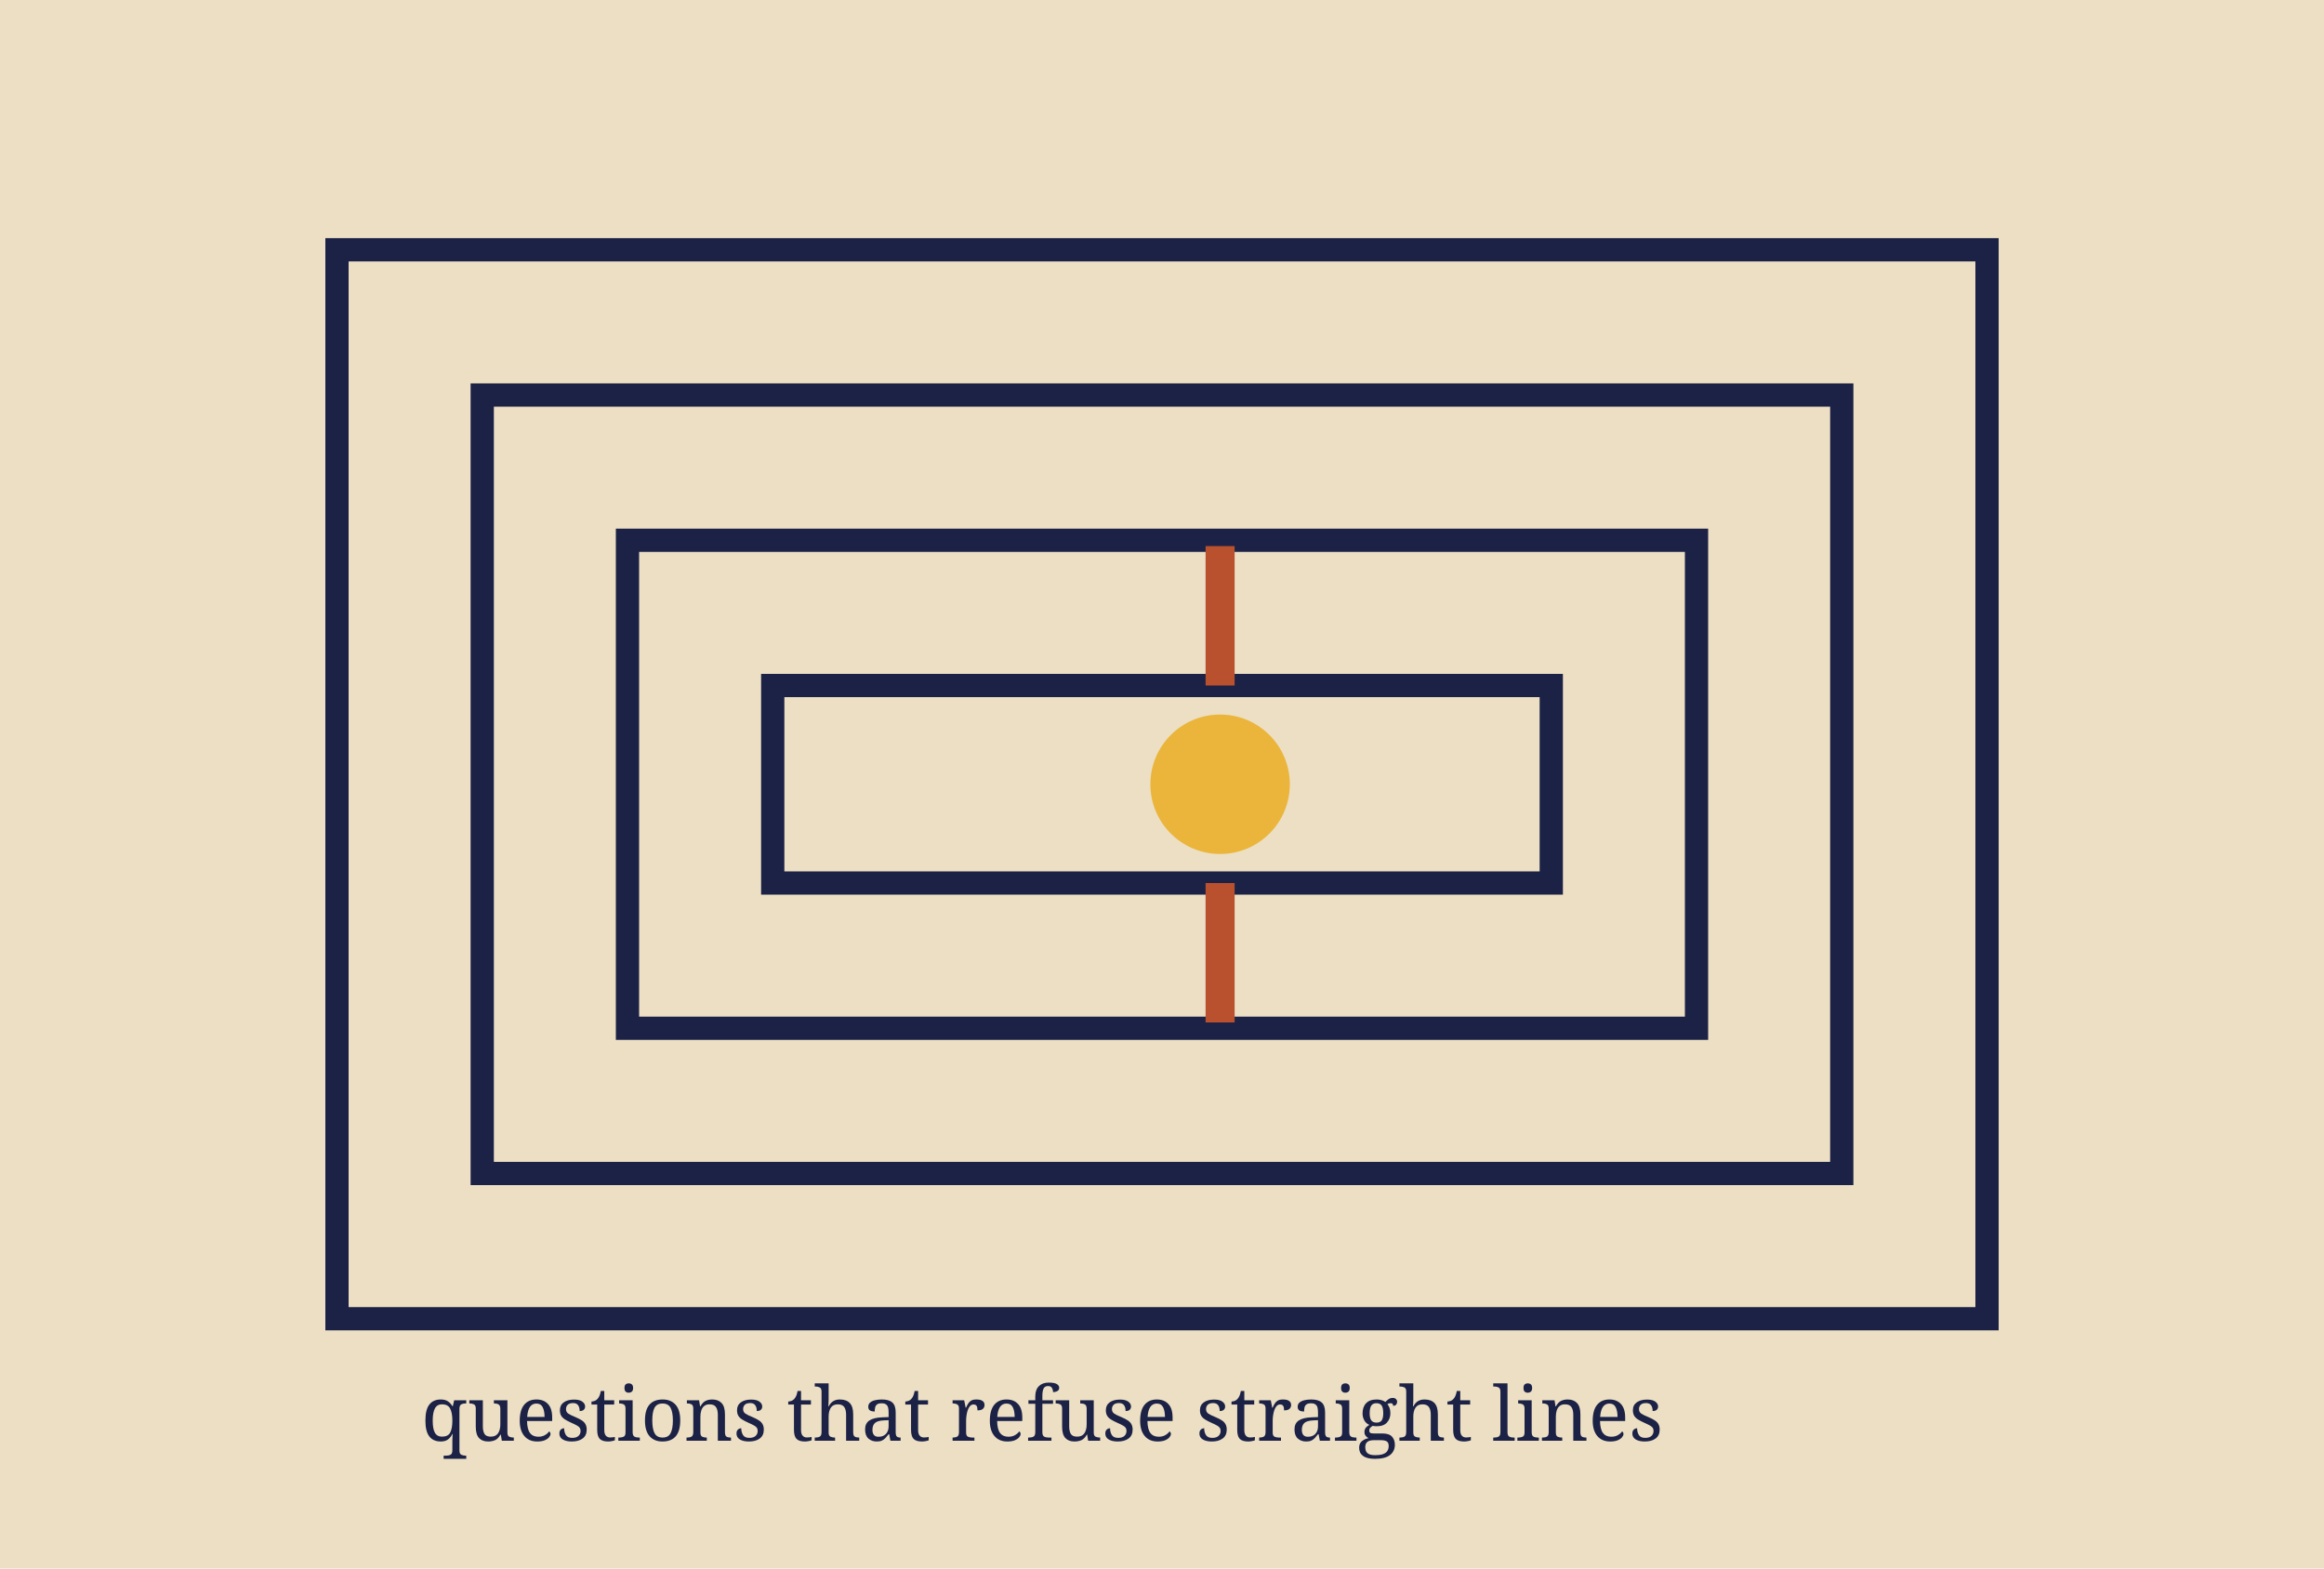
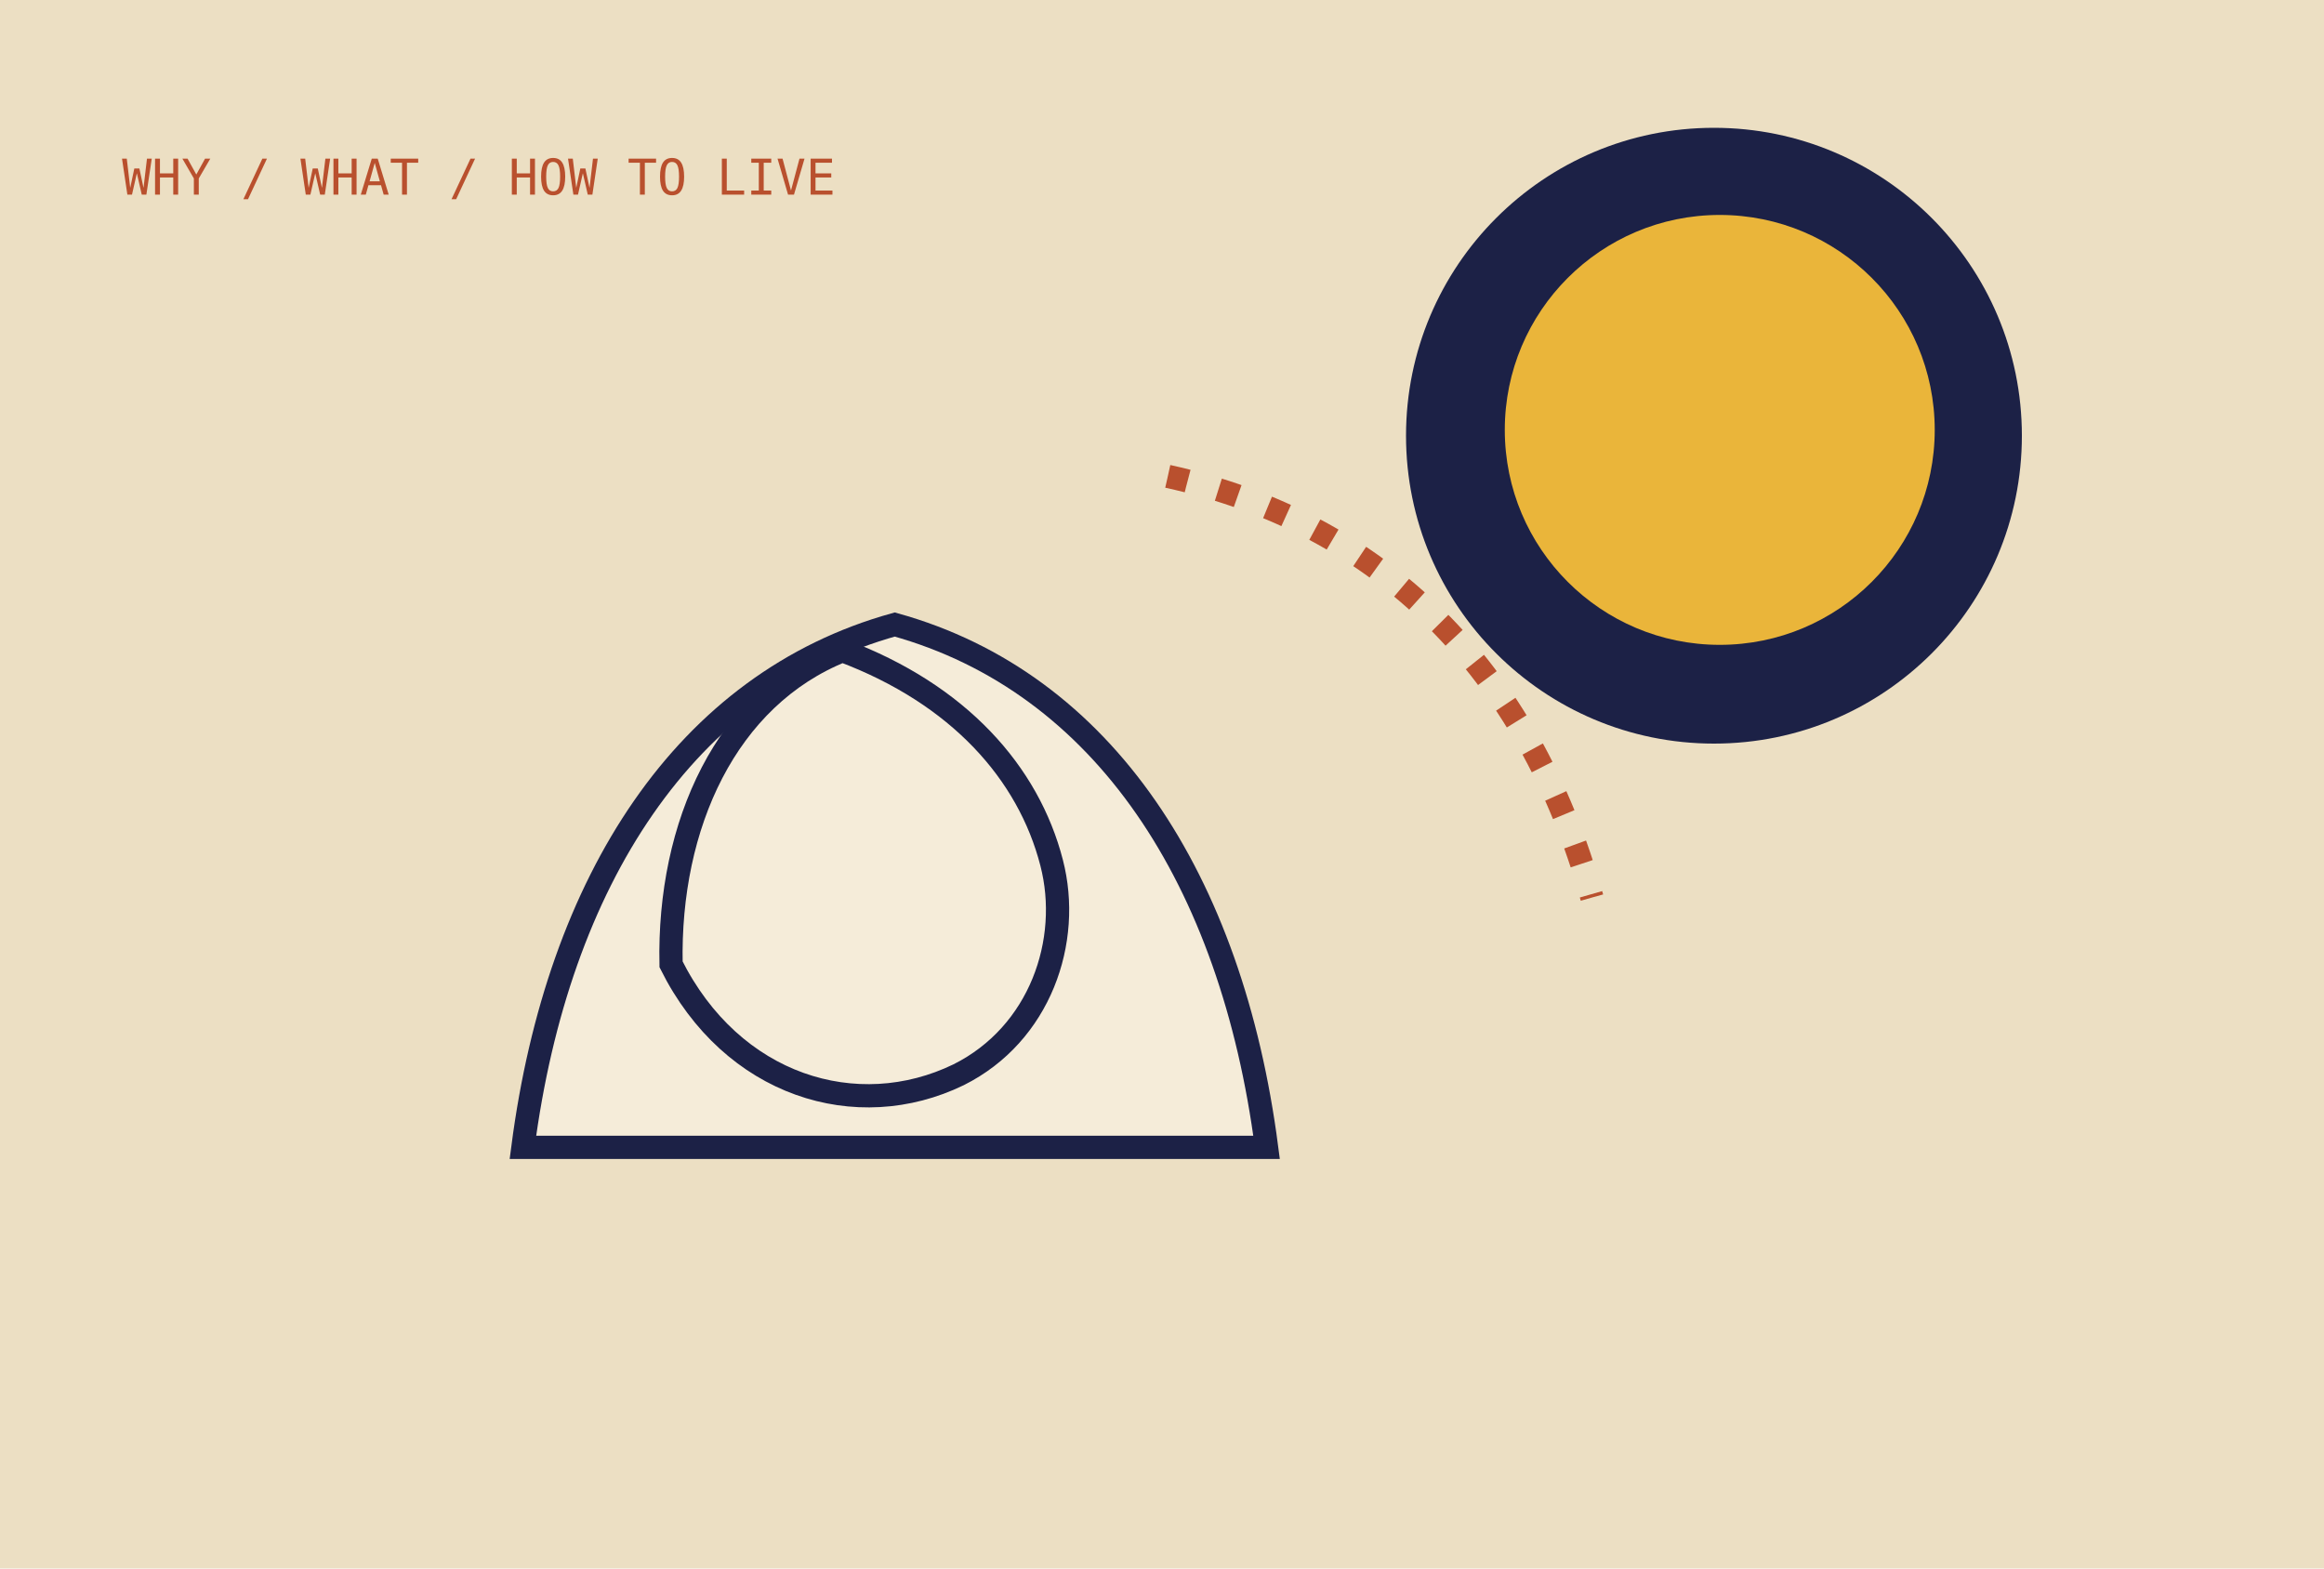
<svg xmlns="http://www.w3.org/2000/svg" viewBox="0 0 800 540">
  <rect width="800" height="540" fill="#ecdfc3" />
-   <g fill="none" stroke="#1c2146" stroke-width="8">
-     <path d="M116 86h568v368H116z" />
-     <path d="M166 136h468v268H166z" />
-     <path d="M216 186h368v168H216z" />
-     <path d="M266 236h268v68H266z" />
-   </g>
-   <path d="M420 236v-48m0 164v-48" stroke="#b9502e" stroke-width="10" />
-   <circle cx="420" cy="270" r="24" fill="#eab53a" />
-   <text x="145" y="496" fill="#1c2146" font-family="Georgia,serif" font-size="26">questions that refuse straight lines</text>
+   <circle cx="590" cy="150" r="106" fill="#1c2146" />
+   <circle cx="592" cy="148" r="74" fill="#eab53a" />
+   <path d="M180 395c12-92 56-160 128-180 72 20 116 88 128 180Z" fill="#f5ecd9" stroke="#1c2146" stroke-width="8" />
+   <path d="M290 224c-40 16-60 60-59 108 21 42 64 55 99 38 28-14 39-46 32-73-8-31-32-58-72-73Z" fill="#f5ecd9" stroke="#1c2146" stroke-width="8" />
+   <path d="M402 164c73 16 124 66 146 145" fill="none" stroke="#b9502e" stroke-width="8" stroke-dasharray="7 11" />
+   <text x="42" y="67" font-family="monospace" font-size="17" fill="#b9502e">WHY / WHAT / HOW TO LIVE</text>
</svg>
